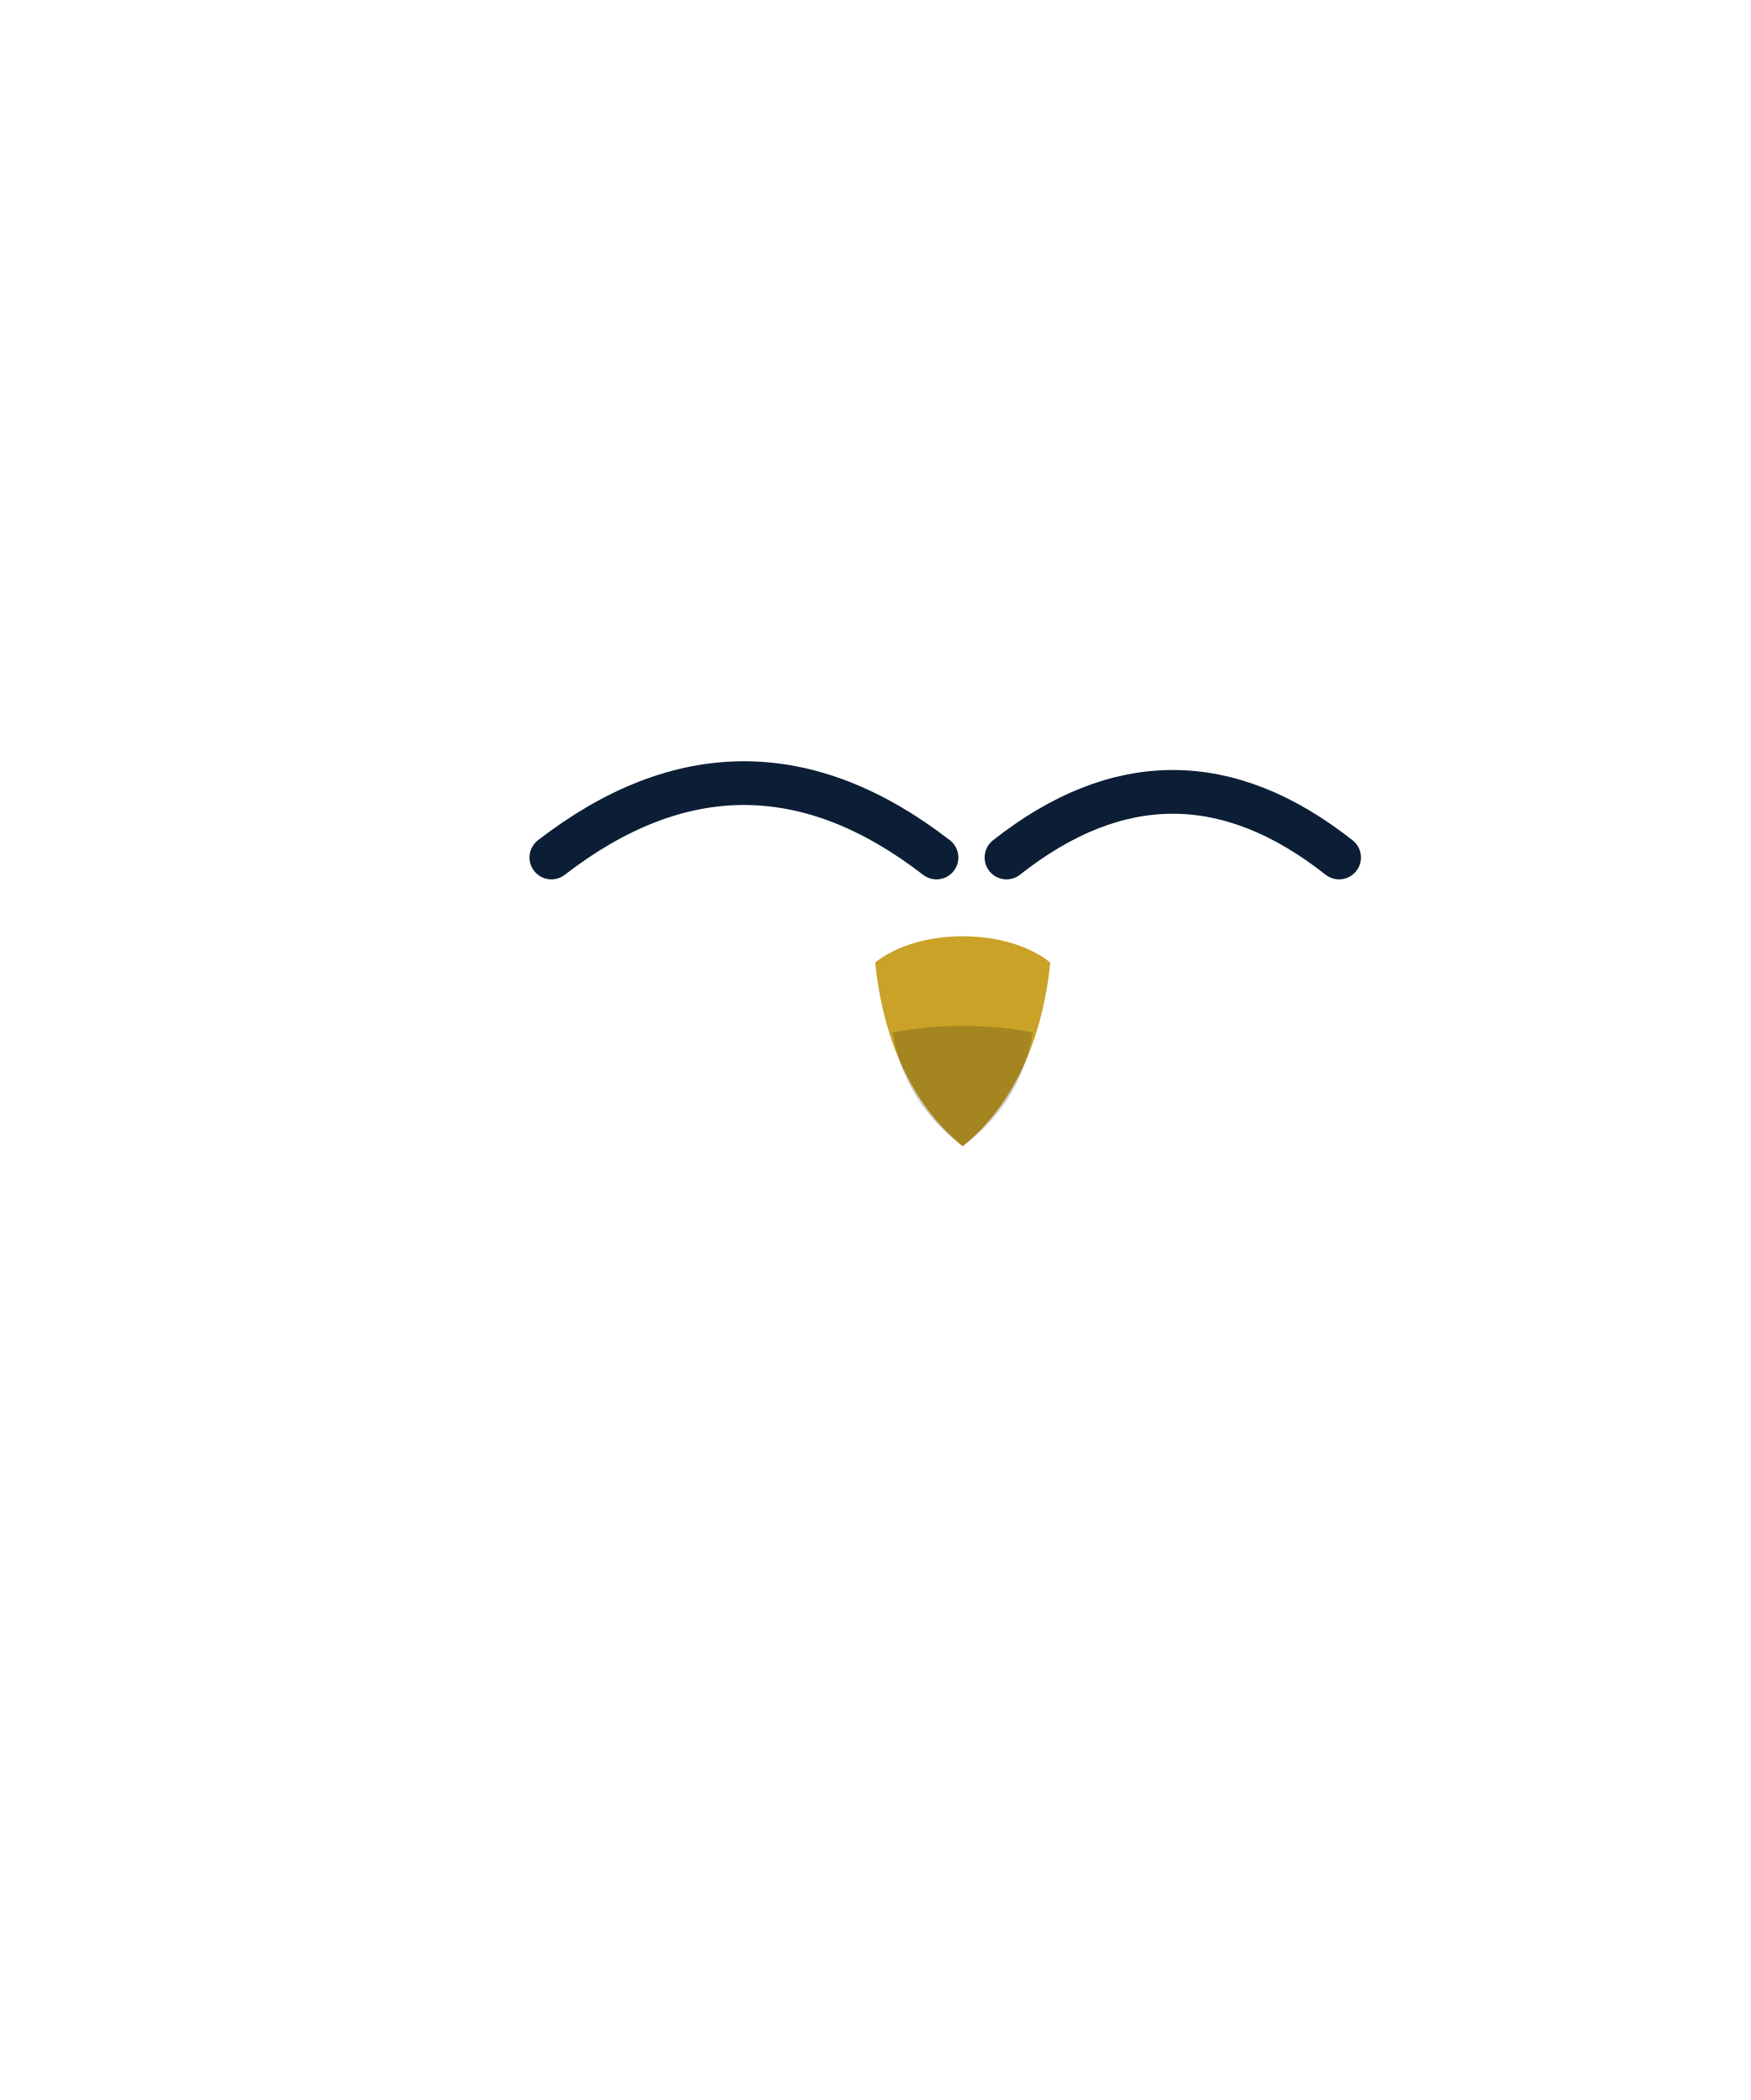
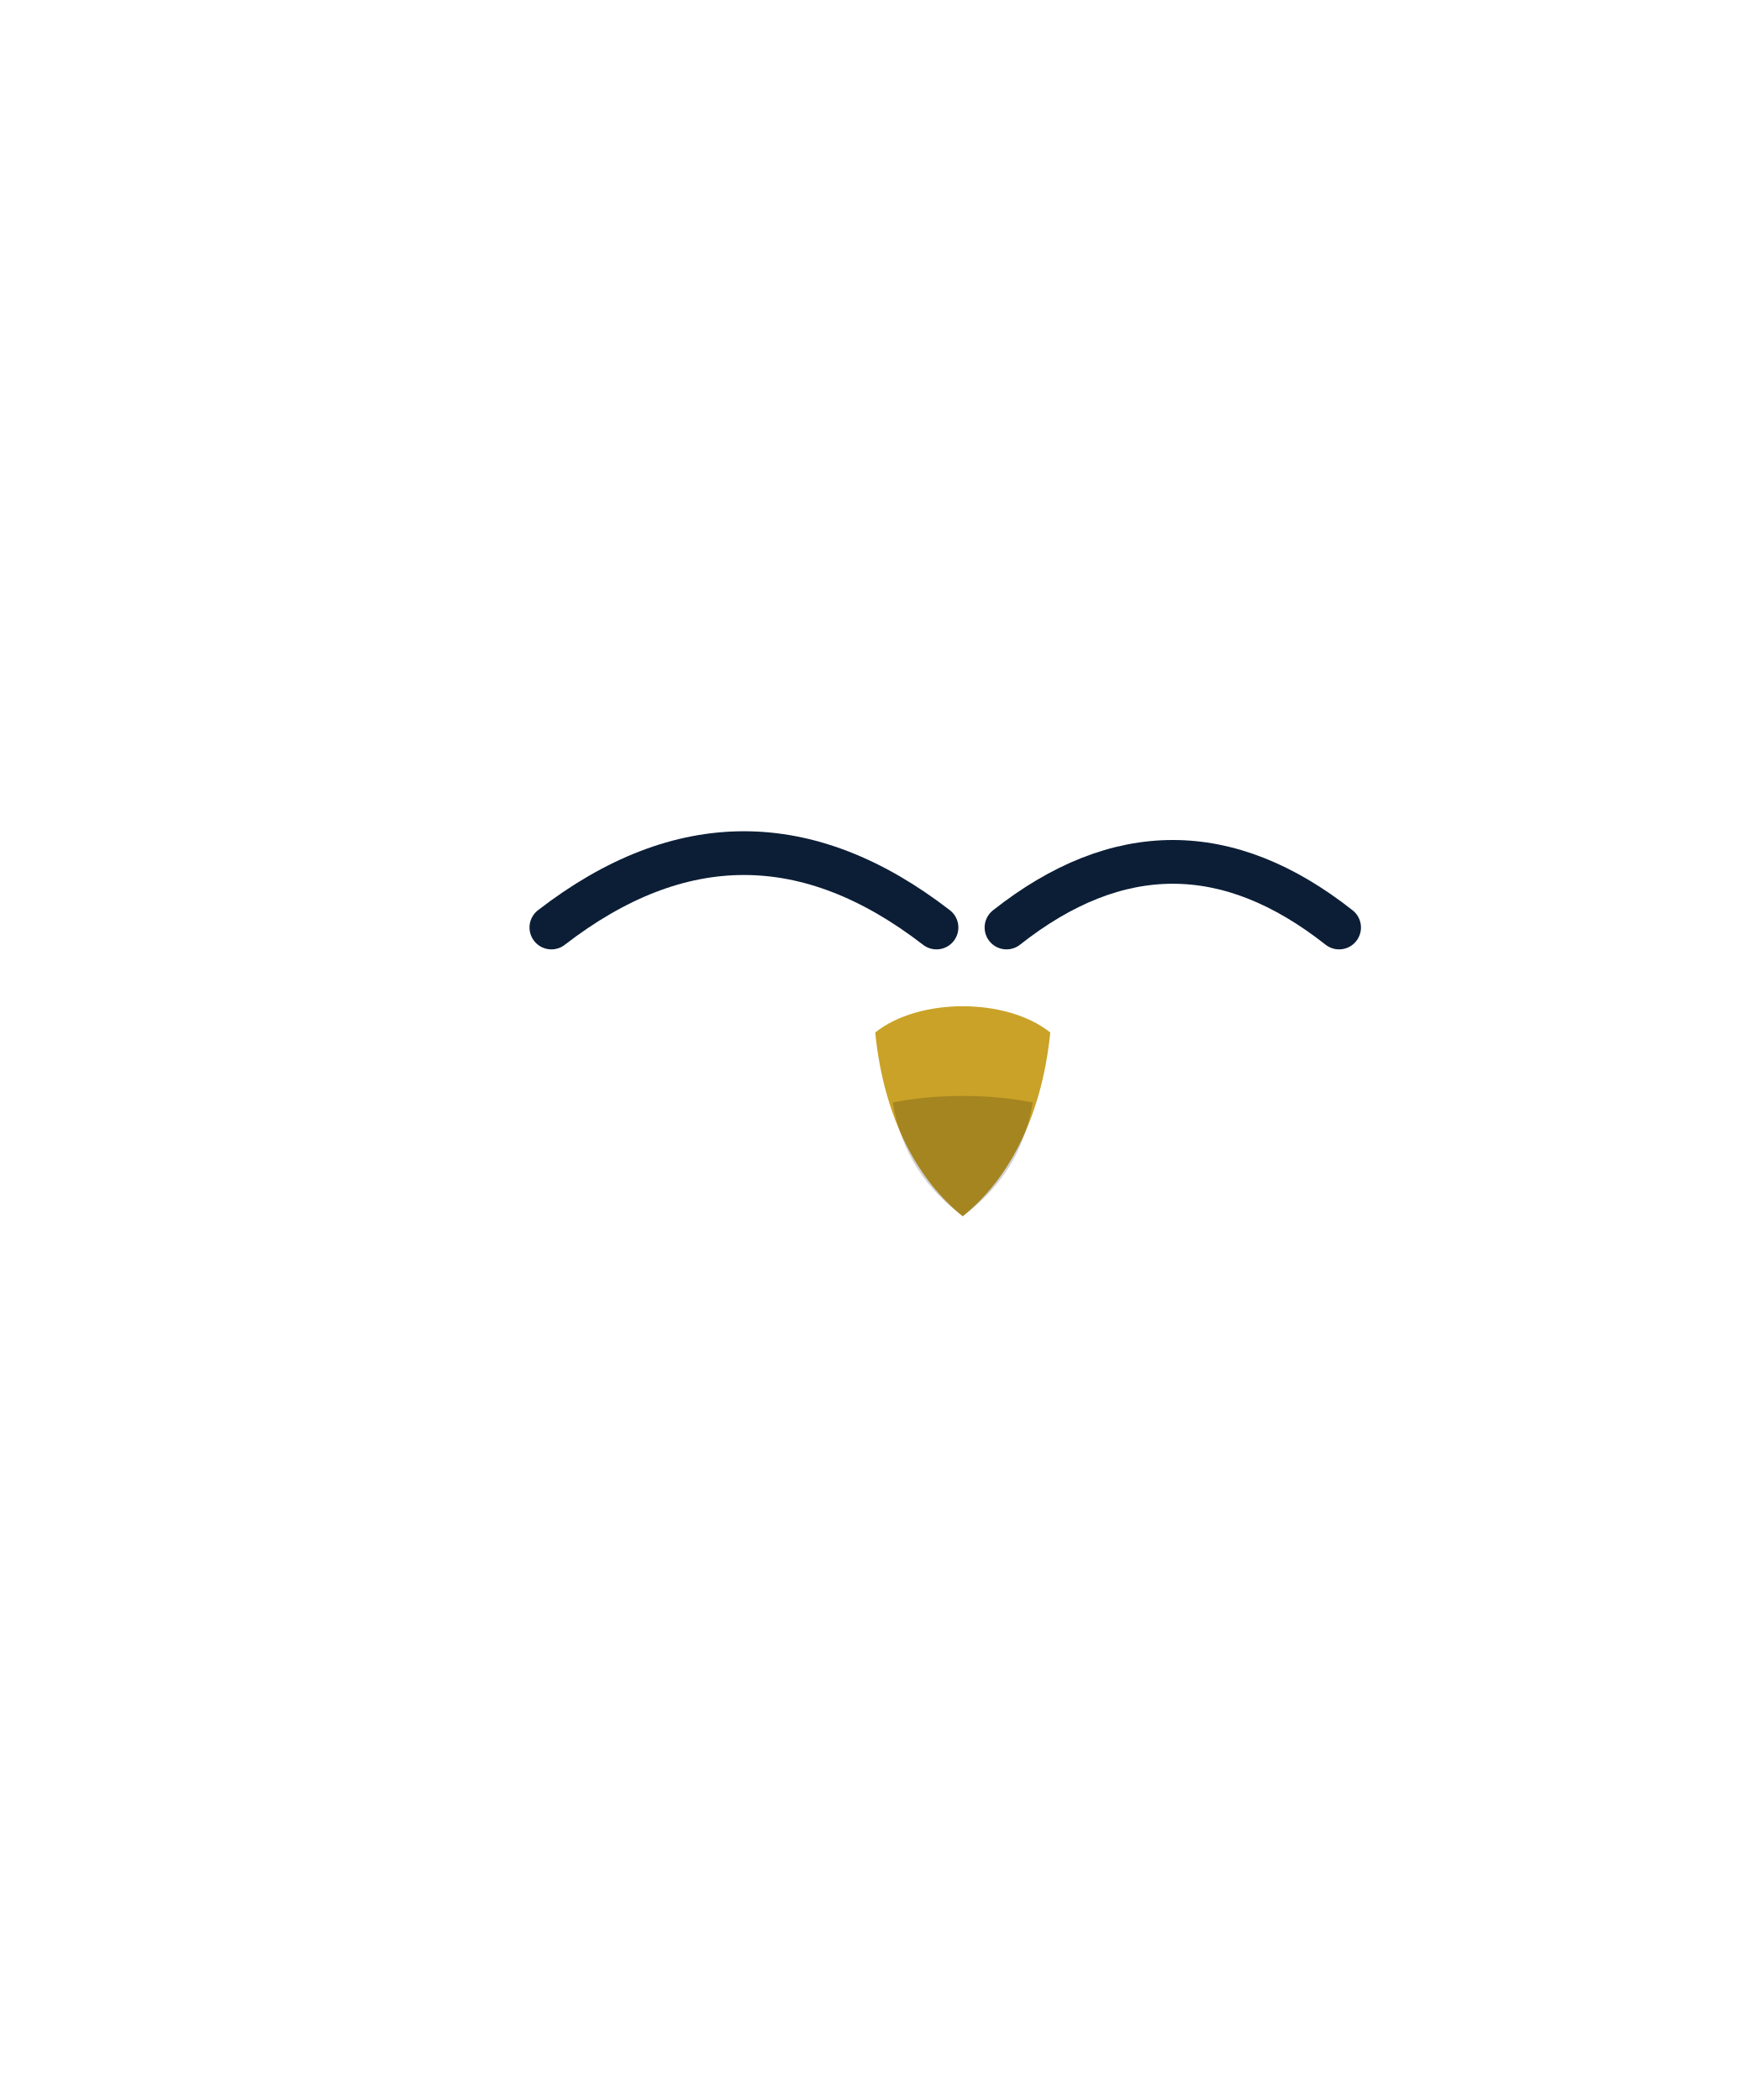
<svg xmlns="http://www.w3.org/2000/svg" width="200" height="240" viewBox="0 0 200 240">
-   <g fill="none" stroke="#0C1E36" stroke-width="5" stroke-linecap="round">
-     <path d="M63,98 Q85,81 107,98" />
-     <path d="M115,98 Q134,83 153,98" />
+   <g transform="translate(0 8)" data-feet="bottom">
+     <g fill="none" stroke="#0C1E36" stroke-width="5" stroke-linecap="round">
+       <path d="M63,98 Q85,81 107,98" />
+       <path d="M115,98 Q134,83 153,98" />
+     </g>
+     <path d="M100,110 C105,106 115,106 120,110 C119,120 115,127 110,131 C105,127 101,120 100,110 Z" fill="#C9A227" />
+     <path d="M102,118 C107,117 113,117 118,118 C117,124 114,128 110,131 C106,128 103,124 102,118 Z" fill="#000" fill-opacity="0.18" />
  </g>
-   <path d="M100,110 C105,106 115,106 120,110 C119,120 115,127 110,131 C105,127 101,120 100,110 Z" fill="#C9A227" />
-   <path d="M102,118 C107,117 113,117 118,118 C117,124 114,128 110,131 C106,128 103,124 102,118 Z" fill="#000" fill-opacity="0.18" />
</svg>
